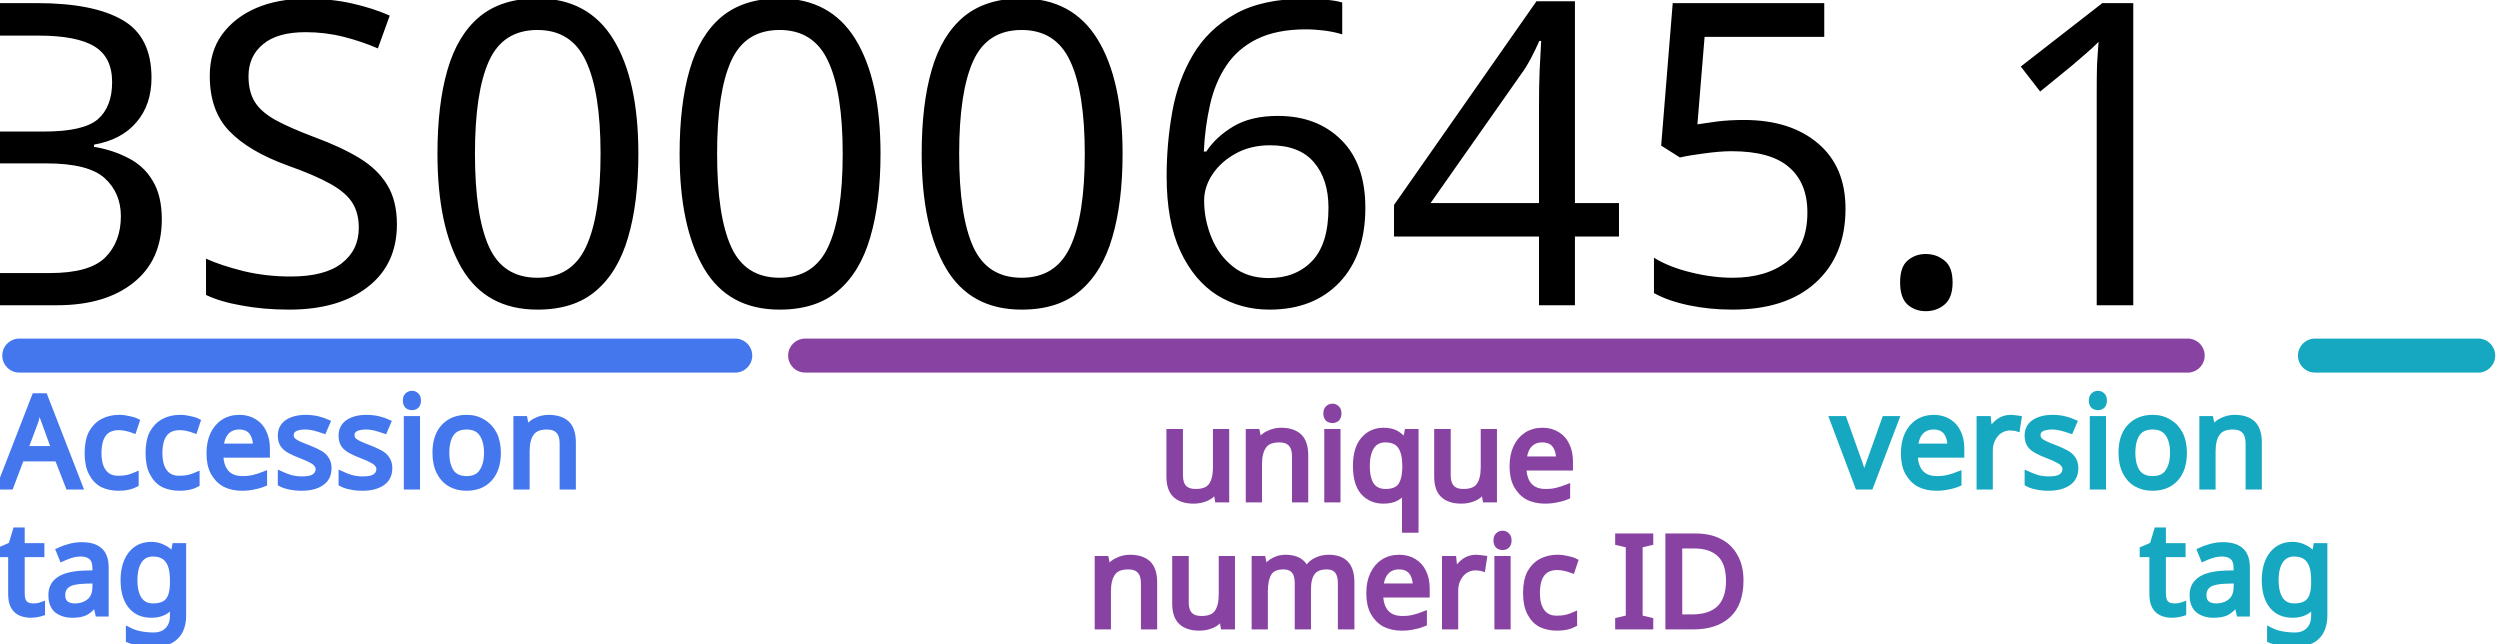
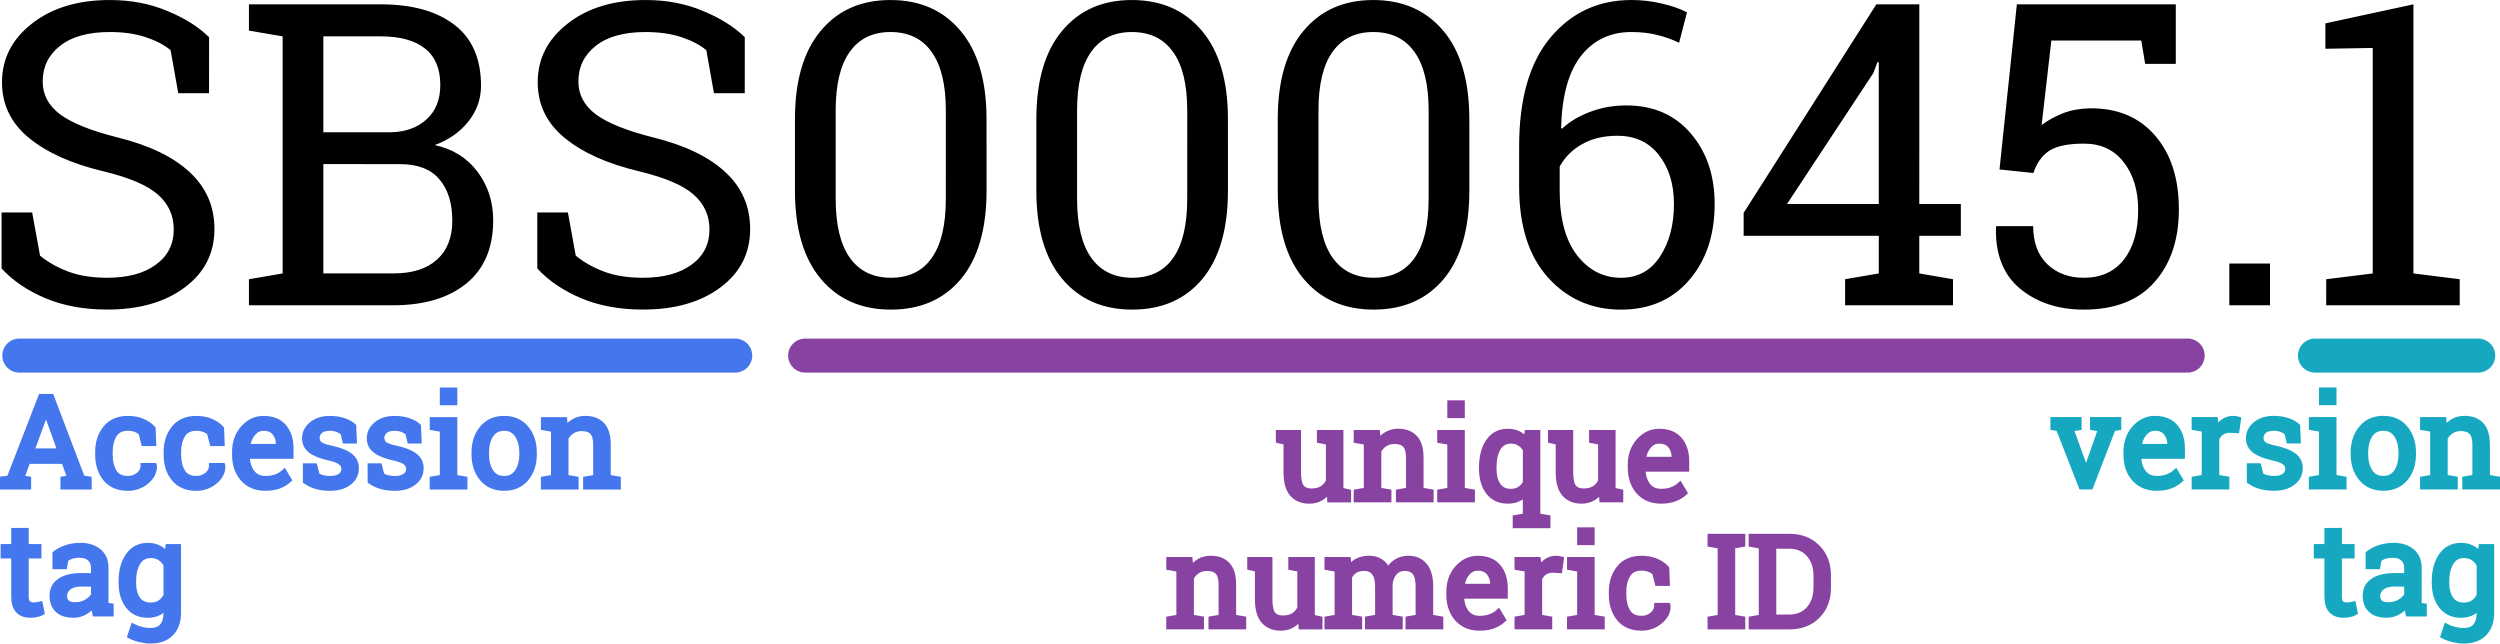
<svg xmlns="http://www.w3.org/2000/svg" width="125.021mm" height="32.184mm" viewBox="0 0 125.021 32.184" version="1.1" id="svg1">
  <defs id="defs1" />
  <g id="layer1" transform="translate(-45.50614,-84.31711)">
-     <text xml:space="preserve" style="font-size:21.167px;line-height:1.45;font-family:sans-serif;-inkscape-font-specification:'sans-serif, Normal';text-align:center;text-anchor:middle;stroke-width:0.265" x="106.82" y="99.582" id="text1">
-       <tspan id="tspan1" style="font-style:normal;font-variant:normal;font-weight:normal;font-stretch:normal;font-size:21.167px;font-family:'Roboto Slab';-inkscape-font-specification:'Roboto Slab, Normal';font-variant-ligatures:normal;font-variant-caps:normal;font-variant-numeric:normal;font-variant-east-asian:normal;stroke-width:0.265" x="106.82" y="99.582">SBS000645.1</tspan>
-     </text>
+     <path style="font-size:21.167px;line-height:1.45;font-family:'Roboto Slab';-inkscape-font-specification:'Roboto Slab, Normal';text-align:center;text-anchor:middle;stroke-width:0.265" d="m 55.96,88.978 h -1.54 l -0.382,-2.15 q -0.465,-0.393 -1.24,-0.651 -0.775,-0.258 -1.798,-0.258 -1.623,0 -2.491,0.692 -0.868,0.682 -0.868,1.788 0,0.982 0.879,1.643 0.889,0.651 2.863,1.147 2.377,0.589 3.607,1.736 1.24,1.147 1.24,2.842 0,1.819 -1.488,2.925 -1.478,1.106 -3.876,1.106 -1.736,0 -3.09,-0.568 -1.344,-0.568 -2.191,-1.488 v -2.801 h 1.53 l 0.393,2.16 q 0.589,0.486 1.406,0.796 0.816,0.31 1.953,0.31 1.54,0 2.429,-0.651 0.899,-0.651 0.899,-1.767 0,-1.034 -0.775,-1.726 -0.775,-0.703 -2.739,-1.178 -2.387,-0.568 -3.731,-1.674 -1.344,-1.106 -1.344,-2.78 0,-1.767 1.499,-2.935 1.499,-1.178 3.896,-1.178 1.581,0 2.873,0.548 1.302,0.537 2.088,1.313 z m 8.589,-4.444 q 2.356,0 3.679,1.023 1.333,1.013 1.333,3.049 0,1.003 -0.641,1.798 -0.63,0.785 -1.674,1.168 1.354,0.289 2.139,1.333 0.785,1.044 0.785,2.429 0,2.067 -1.344,3.163 -1.344,1.085 -3.638,1.085 H 57.955 v -1.302 l 1.685,-0.289 V 86.136 L 57.955,85.847 v -1.313 h 1.685 z M 61.676,92.523 v 5.467 h 3.514 q 1.395,0 2.16,-0.682 0.775,-0.692 0.775,-1.953 0,-1.323 -0.651,-2.077 -0.641,-0.754 -1.974,-0.754 z m 0,-1.592 h 3.4 q 1.096,-0.031 1.767,-0.651 0.682,-0.62 0.682,-1.716 0,-1.22 -0.765,-1.819 -0.765,-0.61 -2.212,-0.61 H 61.676 Z m 21.074,-1.953 h -1.54 l -0.382,-2.15 q -0.465,-0.393 -1.24,-0.651 -0.775,-0.258 -1.798,-0.258 -1.623,0 -2.491,0.692 -0.868,0.682 -0.868,1.788 0,0.982 0.879,1.643 0.889,0.651 2.863,1.147 2.377,0.589 3.607,1.736 1.24,1.147 1.24,2.842 0,1.819 -1.488,2.925 -1.478,1.106 -3.876,1.106 -1.736,0 -3.09,-0.568 -1.344,-0.568 -2.191,-1.488 v -2.801 h 1.53 l 0.393,2.16 q 0.589,0.486 1.406,0.796 0.816,0.31 1.953,0.31 1.54,0 2.429,-0.651 0.899,-0.651 0.899,-1.767 0,-1.034 -0.775,-1.726 -0.775,-0.703 -2.739,-1.178 -2.387,-0.568 -3.731,-1.674 -1.344,-1.106 -1.344,-2.78 0,-1.767 1.499,-2.935 1.499,-1.178 3.896,-1.178 1.581,0 2.873,0.548 1.302,0.537 2.088,1.313 z m 12.092,4.868 q 0,2.884 -1.282,4.424 -1.282,1.53 -3.504,1.53 -2.212,0 -3.504,-1.54 -1.292,-1.54 -1.292,-4.413 v -3.566 q 0,-2.873 1.282,-4.413 1.282,-1.55 3.493,-1.55 2.222,0 3.514,1.55 1.292,1.54 1.292,4.413 z m -2.036,-4 q 0,-1.953 -0.713,-2.935 -0.703,-0.992 -2.057,-0.992 -1.333,0 -2.036,0.992 -0.703,0.982 -0.703,2.935 v 4.413 q 0,1.953 0.713,2.956 0.713,0.992 2.046,0.992 1.354,0 2.046,-0.992 0.703,-0.992 0.703,-2.956 z m 14.108,4 q 0,2.884 -1.282,4.424 -1.282,1.53 -3.504,1.53 -2.212,0 -3.504,-1.54 -1.292,-1.54 -1.292,-4.413 v -3.566 q 0,-2.873 1.282,-4.413 1.282,-1.55 3.493,-1.55 2.222,0 3.514,1.55 1.292,1.54 1.292,4.413 z m -2.036,-4 q 0,-1.953 -0.713,-2.935 -0.703,-0.992 -2.057,-0.992 -1.333,0 -2.036,0.992 -0.703,0.982 -0.703,2.935 v 4.413 q 0,1.953 0.713,2.956 0.713,0.992 2.046,0.992 1.354,0 2.046,-0.992 0.703,-0.992 0.703,-2.956 z m 14.108,4 q 0,2.884 -1.282,4.424 -1.282,1.53 -3.504,1.53 -2.212,0 -3.504,-1.54 -1.292,-1.54 -1.292,-4.413 v -3.566 q 0,-2.873 1.282,-4.413 1.282,-1.55 3.493,-1.55 2.222,0 3.514,1.55 1.292,1.54 1.292,4.413 z m -2.036,-4 q 0,-1.953 -0.713,-2.935 -0.703,-0.992 -2.057,-0.992 -1.333,0 -2.036,0.992 -0.703,0.982 -0.703,2.935 v 4.413 q 0,1.953 0.713,2.956 0.713,0.992 2.046,0.992 1.354,0 2.046,-0.992 0.703,-0.992 0.703,-2.956 z m 10.139,-5.529 q 0.765,0 1.519,0.176 0.765,0.176 1.261,0.444 l -0.393,1.519 q -0.486,-0.238 -1.065,-0.382 -0.579,-0.155 -1.323,-0.155 -1.581,0 -2.522,1.199 -0.93,1.189 -0.992,3.597 l 0.041,0.041 q 0.579,-0.537 1.416,-0.847 0.837,-0.32 1.809,-0.32 2.015,0 3.214,1.395 1.199,1.395 1.199,3.535 0,2.336 -1.282,3.814 -1.271,1.468 -3.4,1.468 -2.201,0 -3.648,-1.602 -1.447,-1.602 -1.447,-4.537 v -2.026 q 0,-3.576 1.571,-5.447 1.571,-1.871 4.041,-1.871 z m -0.692,6.79 q -1.044,0 -1.778,0.424 -0.734,0.413 -1.116,1.116 v 1.209 q 0,2.098 0.868,3.225 0.878,1.127 2.201,1.127 1.251,0 1.943,-1.054 0.703,-1.065 0.703,-2.636 0,-1.488 -0.754,-2.449 -0.744,-0.961 -2.067,-0.961 z m 15.09,3.411 h 2.077 v 1.592 h -2.077 v 1.881 l 1.685,0.289 v 1.302 h -5.395 v -1.302 l 1.685,-0.289 V 96.11 h -6.759 v -1.147 l 6.635,-10.428 h 2.15 z m -6.615,0 h 4.589 v -7.08 l -0.062,-0.021 -0.207,0.548 z m 17.911,-7.007 -0.196,-1.168 h -4.496 l -0.486,4.227 q 0.465,-0.351 1.044,-0.579 0.589,-0.238 1.354,-0.258 2.077,-0.021 3.266,1.354 1.199,1.375 1.199,3.7 0,2.263 -1.22,3.638 -1.209,1.375 -3.535,1.375 -1.912,0 -3.183,-1.044 -1.261,-1.044 -1.209,-3.07 l 0.021,-0.062 h 1.84 q 0,1.22 0.703,1.902 0.713,0.682 1.829,0.682 1.292,0 2.005,-0.91 0.713,-0.91 0.713,-2.491 0,-1.457 -0.723,-2.377 -0.713,-0.93 -1.984,-0.93 -1.199,0 -1.747,0.362 -0.537,0.362 -0.785,1.106 l -1.695,-0.176 0.868,-8.258 h 7.948 v 2.977 z m 6.243,12.072 h -2.036 V 97.495 h 2.036 z m 2.811,-1.302 2.325,-0.289 V 86.715 l -2.367,0.041 v -1.271 l 4.403,-0.951 v 13.457 l 2.315,0.289 v 1.302 H 161.835 Z" id="text1" aria-label="SBS000645.1" />
    <path style="fill:#8843a2;fill-opacity:1;stroke:#8843a2;stroke-width:1.7;stroke-linecap:round;stroke-linejoin:miter;stroke-dasharray:none;stroke-opacity:1" d="m 85.769,102.099 c 69.445,0 69.268,0 69.268,0" id="path1" />
    <path style="fill:#4477ed;fill-opacity:1;stroke:#4477ed;stroke-width:1.7;stroke-linecap:round;stroke-linejoin:miter;stroke-dasharray:none;stroke-opacity:1" d="m 46.47,102.099 c 35.963,0 35.871,0 35.871,0" id="path1-0" />
    <path style="fill:#17a8c1;fill-opacity:1;stroke:#17a8c1;stroke-width:1.7;stroke-linecap:round;stroke-linejoin:miter;stroke-dasharray:none;stroke-opacity:1" d="m 161.273,102.099 c 8.314,0 8.292,0 8.292,0" id="path1-4" />
-     <text xml:space="preserve" style="font-style:normal;font-variant:normal;font-weight:normal;font-stretch:normal;font-size:6.35px;line-height:1;font-family:'Roboto Slab';-inkscape-font-specification:'Roboto Slab, Normal';font-variant-ligatures:normal;font-variant-caps:normal;font-variant-numeric:normal;font-variant-east-asian:normal;text-align:center;text-anchor:middle;fill:#4477ed;fill-opacity:1;stroke:#4477ed;stroke-width:0.265;stroke-opacity:1" x="45.468" y="108.664" id="text2">
-       <tspan id="tspan2" style="font-style:normal;font-variant:normal;font-weight:normal;font-stretch:normal;font-size:6.35px;line-height:1;font-family:'Roboto Slab';-inkscape-font-specification:'Roboto Slab, Normal';font-variant-ligatures:normal;font-variant-caps:normal;font-variant-numeric:normal;font-variant-east-asian:normal;text-align:start;text-anchor:start;fill:#4477ed;fill-opacity:1;stroke:#4477ed;stroke-width:0.265;stroke-opacity:1" x="45.468" y="108.664">Accession</tspan>
-       <tspan style="font-style:normal;font-variant:normal;font-weight:normal;font-stretch:normal;font-size:6.35px;line-height:1;font-family:'Roboto Slab';-inkscape-font-specification:'Roboto Slab, Normal';font-variant-ligatures:normal;font-variant-caps:normal;font-variant-numeric:normal;font-variant-east-asian:normal;text-align:start;text-anchor:start;fill:#4477ed;fill-opacity:1;stroke:#4477ed;stroke-width:0.265;stroke-opacity:1" x="45.468" y="115.014" id="tspan6">tag</tspan>
-     </text>
-     <text xml:space="preserve" style="font-style:normal;font-variant:normal;font-weight:normal;font-stretch:normal;font-size:6.35px;line-height:1;font-family:'Roboto Slab';-inkscape-font-specification:'Roboto Slab, Normal';font-variant-ligatures:normal;font-variant-caps:normal;font-variant-numeric:normal;font-variant-east-asian:normal;text-align:center;text-anchor:middle;fill:#8843a2;fill-opacity:1;stroke:#8843a2;stroke-width:0.265;stroke-opacity:1" x="120.522" y="109.308" id="text3">
-       <tspan id="tspan3" style="font-style:normal;font-variant:normal;font-weight:normal;font-stretch:normal;font-size:6.35px;line-height:1;font-family:'Roboto Slab';-inkscape-font-specification:'Roboto Slab, Normal';font-variant-ligatures:normal;font-variant-caps:normal;font-variant-numeric:normal;font-variant-east-asian:normal;text-align:center;text-anchor:middle;fill:#8843a2;fill-opacity:1;stroke:#8843a2;stroke-width:0.265;stroke-opacity:1" x="120.522" y="109.308">unique </tspan>
-       <tspan style="font-style:normal;font-variant:normal;font-weight:normal;font-stretch:normal;font-size:6.35px;line-height:1;font-family:'Roboto Slab';-inkscape-font-specification:'Roboto Slab, Normal';font-variant-ligatures:normal;font-variant-caps:normal;font-variant-numeric:normal;font-variant-east-asian:normal;text-align:center;text-anchor:middle;fill:#8843a2;fill-opacity:1;stroke:#8843a2;stroke-width:0.265;stroke-opacity:1" x="120.522" y="115.658" id="tspan5">numeric ID</tspan>
-     </text>
-     <text xml:space="preserve" style="font-style:normal;font-variant:normal;font-weight:normal;font-stretch:normal;font-size:6.35px;line-height:1;font-family:'Roboto Slab';-inkscape-font-specification:'Roboto Slab, Normal';font-variant-ligatures:normal;font-variant-caps:normal;font-variant-numeric:normal;font-variant-east-asian:normal;text-align:center;text-anchor:middle;fill:#17a8c1;fill-opacity:1;stroke:#17a8c1;stroke-width:0.265;stroke-opacity:1" x="170.562" y="108.664" id="text4">
-       <tspan id="tspan4" style="font-style:normal;font-variant:normal;font-weight:normal;font-stretch:normal;font-size:6.35px;line-height:1;font-family:'Roboto Slab';-inkscape-font-specification:'Roboto Slab, Normal';font-variant-ligatures:normal;font-variant-caps:normal;font-variant-numeric:normal;font-variant-east-asian:normal;text-align:end;text-anchor:end;fill:#17a8c1;fill-opacity:1;stroke:#17a8c1;stroke-width:0.265;stroke-opacity:1" x="170.562" y="108.664">version</tspan>
-       <tspan style="font-style:normal;font-variant:normal;font-weight:normal;font-stretch:normal;font-size:6.35px;line-height:1;font-family:'Roboto Slab';-inkscape-font-specification:'Roboto Slab, Normal';font-variant-ligatures:normal;font-variant-caps:normal;font-variant-numeric:normal;font-variant-east-asian:normal;text-align:end;text-anchor:end;fill:#17a8c1;fill-opacity:1;stroke:#17a8c1;stroke-width:0.265;stroke-opacity:1" x="170.562" y="115.014" id="tspan7">tag</tspan>
-     </text>
+     <g id="text2" style="font-size:6.35px;line-height:1;font-family:'Roboto Slab';-inkscape-font-specification:'Roboto Slab, Normal';text-align:center;text-anchor:middle;fill:#4477ed;stroke:#4477ed;stroke-width:0.265" aria-label="Accession&#10;tag">
+       <path style="text-align:start;text-anchor:start" d="m 45.638,108.273 0.335,-0.046 1.578,-4.077 h 0.524 l 1.55,4.077 0.332,0.046 v 0.391 h -1.296 v -0.391 l 0.341,-0.059 -0.298,-0.831 h -1.808 l -0.307,0.831 0.341,0.059 v 0.391 h -1.293 z m 1.448,-1.401 h 1.432 l -0.701,-1.938 h -0.019 z m 4.815,1.38 q 0.304,0 0.533,-0.186 0.233,-0.189 0.233,-0.462 h 0.549 l 0.006,0.019 q 0.015,0.434 -0.388,0.772 -0.4,0.335 -0.933,0.335 -0.732,0 -1.119,-0.477 -0.384,-0.477 -0.384,-1.2 v -0.13 q 0,-0.716 0.388,-1.194 0.388,-0.481 1.116,-0.481 0.403,0 0.722,0.133 0.322,0.133 0.533,0.366 l 0.028,0.744 h -0.487 l -0.133,-0.527 q -0.109,-0.105 -0.279,-0.171 -0.171,-0.065 -0.384,-0.065 -0.481,0 -0.688,0.347 -0.205,0.344 -0.205,0.846 v 0.13 q 0,0.515 0.205,0.859 0.205,0.341 0.688,0.341 z m 3.423,0 q 0.304,0 0.533,-0.186 0.233,-0.189 0.233,-0.462 h 0.549 l 0.006,0.019 q 0.015,0.434 -0.388,0.772 -0.4,0.335 -0.933,0.335 -0.732,0 -1.119,-0.477 -0.384,-0.477 -0.384,-1.2 v -0.13 q 0,-0.716 0.388,-1.194 0.388,-0.481 1.116,-0.481 0.403,0 0.722,0.133 0.322,0.133 0.533,0.366 l 0.028,0.744 h -0.487 l -0.133,-0.527 q -0.109,-0.105 -0.279,-0.171 -0.171,-0.065 -0.384,-0.065 -0.481,0 -0.688,0.347 -0.205,0.344 -0.205,0.846 v 0.13 q 0,0.515 0.205,0.859 0.205,0.341 0.688,0.341 z m 3.448,0.477 q -0.701,0 -1.116,-0.465 -0.412,-0.468 -0.412,-1.212 v -0.136 q 0,-0.716 0.425,-1.191 0.428,-0.477 1.011,-0.477 0.676,0 1.023,0.409 0.35,0.409 0.35,1.091 v 0.381 h -2.177 l -0.009,0.015 q 0.009,0.484 0.245,0.797 0.236,0.31 0.66,0.31 0.31,0 0.543,-0.087 0.236,-0.09 0.406,-0.245 l 0.239,0.397 q -0.18,0.174 -0.477,0.295 -0.295,0.118 -0.71,0.118 z m -0.093,-3.001 q -0.307,0 -0.524,0.26 -0.217,0.257 -0.267,0.648 l 0.006,0.015 h 1.547 v -0.081 q 0,-0.36 -0.192,-0.602 -0.192,-0.242 -0.571,-0.242 z m 4.542,0.636 h -0.459 l -0.099,-0.403 q -0.112,-0.105 -0.282,-0.167 -0.167,-0.065 -0.381,-0.065 -0.326,0 -0.484,0.143 -0.158,0.143 -0.158,0.344 0,0.198 0.14,0.313 0.14,0.115 0.567,0.205 0.636,0.136 0.946,0.372 0.31,0.233 0.31,0.626 0,0.446 -0.363,0.722 -0.36,0.276 -0.943,0.276 -0.381,0 -0.685,-0.087 -0.304,-0.09 -0.543,-0.257 l -0.003,-0.766 h 0.459 l 0.115,0.45 q 0.105,0.096 0.285,0.14 0.183,0.043 0.372,0.043 0.326,0 0.508,-0.13 0.186,-0.133 0.186,-0.347 0,-0.202 -0.155,-0.332 -0.152,-0.13 -0.58,-0.226 -0.611,-0.133 -0.921,-0.363 -0.31,-0.229 -0.31,-0.62 0,-0.409 0.347,-0.698 0.35,-0.288 0.908,-0.288 0.381,0 0.685,0.099 0.304,0.099 0.505,0.276 z m 3.237,0 H 66 l -0.099,-0.403 q -0.112,-0.105 -0.282,-0.167 -0.167,-0.065 -0.381,-0.065 -0.326,0 -0.484,0.143 -0.158,0.143 -0.158,0.344 0,0.198 0.14,0.313 0.14,0.115 0.567,0.205 0.636,0.136 0.946,0.372 0.31,0.233 0.31,0.626 0,0.446 -0.363,0.722 -0.36,0.276 -0.943,0.276 -0.381,0 -0.685,-0.087 -0.304,-0.09 -0.543,-0.257 l -0.003,-0.766 h 0.459 l 0.115,0.45 q 0.105,0.096 0.285,0.14 0.183,0.043 0.372,0.043 0.326,0 0.508,-0.13 0.186,-0.133 0.186,-0.347 0,-0.202 -0.155,-0.332 -0.152,-0.13 -0.58,-0.226 -0.611,-0.133 -0.921,-0.363 -0.31,-0.229 -0.31,-0.62 0,-0.409 0.347,-0.698 0.35,-0.288 0.908,-0.288 0.381,0 0.685,0.099 0.304,0.099 0.505,0.276 z m 0.67,1.91 0.505,-0.087 v -2.397 l -0.505,-0.087 v -0.394 h 1.116 v 2.877 l 0.505,0.087 v 0.391 h -1.622 z m 1.116,-3.823 h -0.611 v -0.623 h 0.611 z m 0.974,2.505 q 0,-0.744 0.403,-1.225 0.403,-0.484 1.095,-0.484 0.695,0 1.098,0.481 0.406,0.481 0.406,1.228 v 0.068 q 0,0.75 -0.403,1.228 -0.403,0.477 -1.095,0.477 -0.698,0 -1.101,-0.477 -0.403,-0.481 -0.403,-1.228 z m 0.611,0.068 q 0,0.533 0.223,0.881 0.226,0.347 0.67,0.347 0.434,0 0.66,-0.347 0.226,-0.347 0.226,-0.881 v -0.068 q 0,-0.527 -0.226,-0.877 -0.226,-0.35 -0.667,-0.35 -0.44,0 -0.664,0.35 -0.223,0.35 -0.223,0.877 z m 2.859,1.25 0.505,-0.087 v -2.397 l -0.505,-0.087 v -0.394 h 1.051 l 0.043,0.499 q 0.167,-0.267 0.419,-0.412 0.254,-0.149 0.577,-0.149 0.543,0 0.84,0.319 0.298,0.316 0.298,0.98 v 1.64 l 0.505,0.087 v 0.391 h -1.622 v -0.391 l 0.505,-0.087 v -1.628 q 0,-0.443 -0.177,-0.629 -0.174,-0.186 -0.533,-0.186 -0.264,0 -0.468,0.127 -0.202,0.127 -0.322,0.347 v 1.969 l 0.505,0.087 v 0.391 h -1.622 z" id="path2" />
+       <path style="text-align:start;text-anchor:start" d="m 46.81,110.849 v 0.809 h 0.636 v 0.453 h -0.636 v 2.037 q 0,0.236 0.096,0.332 0.099,0.096 0.26,0.096 0.081,0 0.18,-0.012 0.102,-0.015 0.171,-0.031 l 0.084,0.419 q -0.087,0.056 -0.254,0.09 -0.167,0.037 -0.335,0.037 -0.372,0 -0.592,-0.223 -0.22,-0.226 -0.22,-0.707 v -2.037 h -0.53 v -0.453 h 0.53 v -0.809 z m 3.448,4.164 q -0.028,-0.136 -0.043,-0.245 -0.015,-0.109 -0.022,-0.217 -0.177,0.226 -0.443,0.378 -0.264,0.149 -0.564,0.149 -0.524,0 -0.797,-0.254 -0.273,-0.257 -0.273,-0.722 0,-0.477 0.384,-0.735 0.388,-0.26 1.06,-0.26 h 0.629 v -0.391 q 0,-0.295 -0.186,-0.465 -0.186,-0.174 -0.518,-0.174 -0.229,0 -0.406,0.059 -0.174,0.059 -0.282,0.161 l -0.065,0.353 h -0.471 v -0.651 q 0.229,-0.183 0.555,-0.291 0.326,-0.112 0.707,-0.112 0.571,0 0.924,0.291 0.353,0.291 0.353,0.834 v 1.615 q 0,0.065 0,0.127 0.003,0.062 0.009,0.124 l 0.248,0.034 v 0.391 z m -0.983,-0.446 q 0.304,0 0.555,-0.146 0.251,-0.146 0.36,-0.35 v -0.552 h -0.651 q -0.375,0 -0.595,0.174 -0.217,0.174 -0.217,0.422 0,0.22 0.136,0.338 0.136,0.115 0.412,0.115 z m 2.294,-1.169 q 0,-0.809 0.353,-1.305 0.353,-0.496 0.977,-0.496 0.316,0 0.555,0.124 0.239,0.124 0.4,0.36 l 0.056,-0.422 h 0.515 v 3.311 q 0,0.651 -0.363,1.023 -0.363,0.375 -1.032,0.375 -0.242,0 -0.524,-0.068 -0.282,-0.065 -0.496,-0.18 l 0.158,-0.474 q 0.171,0.09 0.403,0.149 0.233,0.059 0.453,0.059 0.409,0 0.598,-0.229 0.192,-0.229 0.192,-0.654 v -0.319 q -0.164,0.211 -0.394,0.319 -0.229,0.109 -0.527,0.109 -0.617,0 -0.97,-0.446 -0.353,-0.446 -0.353,-1.169 z m 0.611,0.065 q 0,0.505 0.214,0.812 0.214,0.307 0.651,0.307 0.276,0 0.462,-0.124 0.186,-0.127 0.307,-0.357 v -1.544 q -0.118,-0.214 -0.307,-0.338 -0.189,-0.127 -0.456,-0.127 -0.437,0 -0.654,0.366 -0.217,0.366 -0.217,0.939 z" id="path3" />
+     </g>
+     <g id="text3" style="font-size:6.35px;line-height:1;font-family:'Roboto Slab';-inkscape-font-specification:'Roboto Slab, Normal';text-align:center;text-anchor:middle;fill:#8843a2;stroke:#8843a2;stroke-width:0.265" aria-label="unique &#10;numeric ID">
+       <path d="m 111.968,108.812 q -0.158,0.27 -0.409,0.415 -0.248,0.146 -0.574,0.146 -0.546,0 -0.853,-0.35 -0.307,-0.35 -0.307,-1.091 v -1.498 l -0.384,-0.087 v -0.394 h 0.384 0.611 v 1.984 q 0,0.536 0.158,0.738 0.158,0.202 0.493,0.202 0.326,0 0.536,-0.13 0.214,-0.133 0.322,-0.375 v -1.938 l -0.45,-0.087 v -0.394 h 0.45 0.611 v 2.877 l 0.384,0.087 v 0.391 h -0.933 z m 1.367,0.105 0.505,-0.087 v -2.397 l -0.505,-0.087 v -0.394 h 1.051 l 0.043,0.499 q 0.167,-0.267 0.419,-0.412 0.254,-0.149 0.577,-0.149 0.543,0 0.84,0.319 0.298,0.316 0.298,0.98 v 1.64 l 0.505,0.087 v 0.391 h -1.622 v -0.391 l 0.505,-0.087 v -1.628 q 0,-0.443 -0.177,-0.629 -0.174,-0.186 -0.533,-0.186 -0.264,0 -0.468,0.127 -0.202,0.127 -0.322,0.347 v 1.969 l 0.505,0.087 v 0.391 h -1.622 z m 4.176,0 0.505,-0.087 v -2.397 l -0.505,-0.087 v -0.394 h 1.116 v 2.877 l 0.505,0.087 v 0.391 h -1.622 z m 1.116,-3.823 h -0.611 v -0.623 h 0.611 z m 0.974,2.598 q 0,-0.809 0.344,-1.305 0.347,-0.496 0.967,-0.496 0.295,0 0.524,0.112 0.229,0.109 0.391,0.319 l 0.05,-0.369 h 0.527 v 4.164 l 0.505,0.087 v 0.394 h -1.622 v -0.394 l 0.505,-0.087 v -1.126 q -0.161,0.189 -0.384,0.285 -0.22,0.096 -0.502,0.096 -0.614,0 -0.961,-0.443 -0.344,-0.446 -0.344,-1.172 z m 0.611,0.065 q 0,0.508 0.208,0.825 0.208,0.313 0.642,0.313 0.254,0 0.431,-0.112 0.18,-0.112 0.301,-0.316 v -1.684 q -0.121,-0.189 -0.301,-0.301 -0.18,-0.112 -0.425,-0.112 -0.437,0 -0.648,0.372 -0.208,0.369 -0.208,0.949 z m 5.367,1.054 q -0.158,0.27 -0.409,0.415 -0.248,0.146 -0.574,0.146 -0.546,0 -0.853,-0.35 -0.307,-0.35 -0.307,-1.091 v -1.498 l -0.384,-0.087 v -0.394 h 0.384 0.611 v 1.984 q 0,0.536 0.158,0.738 0.158,0.202 0.493,0.202 0.326,0 0.536,-0.13 0.214,-0.133 0.322,-0.375 v -1.938 l -0.45,-0.087 v -0.394 h 0.45 0.611 v 2.877 l 0.384,0.087 v 0.391 h -0.933 z m 2.989,0.561 q -0.701,0 -1.116,-0.465 -0.412,-0.468 -0.412,-1.212 v -0.136 q 0,-0.716 0.425,-1.191 0.428,-0.477 1.011,-0.477 0.676,0 1.023,0.409 0.35,0.409 0.35,1.091 v 0.381 h -2.177 l -0.009,0.015 q 0.009,0.484 0.245,0.797 0.236,0.31 0.66,0.31 0.31,0 0.543,-0.087 0.236,-0.09 0.406,-0.245 l 0.239,0.397 q -0.18,0.174 -0.477,0.295 -0.295,0.118 -0.71,0.118 z m -0.093,-3.001 q -0.307,0 -0.524,0.26 -0.217,0.257 -0.267,0.648 l 0.006,0.015 h 1.547 v -0.081 q 0,-0.36 -0.192,-0.602 -0.192,-0.242 -0.571,-0.242 z" id="path4" />
+       <path d="m 103.962,115.268 0.505,-0.087 v -2.397 l -0.505,-0.087 v -0.394 h 1.051 l 0.043,0.499 q 0.167,-0.267 0.419,-0.412 0.254,-0.149 0.577,-0.149 0.543,0 0.84,0.319 0.298,0.316 0.298,0.98 v 1.64 l 0.505,0.087 v 0.391 h -1.622 v -0.391 l 0.505,-0.087 v -1.628 q 0,-0.443 -0.177,-0.629 -0.174,-0.186 -0.533,-0.186 -0.264,0 -0.468,0.127 -0.202,0.127 -0.322,0.347 v 1.969 l 0.505,0.087 v 0.391 h -1.622 z m 6.576,-0.105 q -0.158,0.27 -0.409,0.415 -0.248,0.146 -0.574,0.146 -0.546,0 -0.853,-0.35 -0.307,-0.35 -0.307,-1.091 v -1.498 l -0.384,-0.087 v -0.394 h 0.384 0.611 v 1.984 q 0,0.536 0.158,0.738 0.158,0.202 0.493,0.202 0.326,0 0.536,-0.13 0.214,-0.133 0.322,-0.375 v -1.938 l -0.45,-0.087 v -0.394 h 0.45 0.611 v 2.877 l 0.384,0.087 v 0.391 h -0.933 z m 1.336,0.105 0.505,-0.087 v -2.397 l -0.505,-0.087 v -0.394 h 1.054 l 0.04,0.437 q 0.161,-0.239 0.415,-0.369 0.254,-0.13 0.589,-0.13 0.335,0 0.574,0.155 0.242,0.155 0.363,0.465 0.158,-0.285 0.419,-0.453 0.26,-0.167 0.608,-0.167 0.515,0 0.812,0.353 0.298,0.35 0.298,1.057 v 1.529 l 0.505,0.087 v 0.391 h -1.625 v -0.391 l 0.505,-0.087 v -1.535 q 0,-0.496 -0.171,-0.701 -0.171,-0.208 -0.505,-0.208 -0.319,0 -0.515,0.226 -0.192,0.223 -0.223,0.564 v 1.653 l 0.505,0.087 v 0.391 h -1.622 v -0.391 l 0.505,-0.087 v -1.535 q 0,-0.471 -0.177,-0.688 -0.174,-0.22 -0.505,-0.22 -0.279,0 -0.459,0.115 -0.18,0.115 -0.276,0.322 v 2.006 l 0.505,0.087 v 0.391 h -1.622 z m 7.621,0.456 q -0.701,0 -1.116,-0.465 -0.412,-0.468 -0.412,-1.212 v -0.136 q 0,-0.716 0.425,-1.191 0.428,-0.477 1.011,-0.477 0.676,0 1.023,0.409 0.35,0.409 0.35,1.091 v 0.381 h -2.177 l -0.009,0.015 q 0.009,0.484 0.245,0.797 0.236,0.31 0.66,0.31 0.31,0 0.543,-0.087 0.236,-0.09 0.406,-0.245 l 0.239,0.397 q -0.18,0.174 -0.477,0.295 -0.295,0.118 -0.71,0.118 z m -0.093,-3.001 q -0.307,0 -0.524,0.26 -0.217,0.257 -0.267,0.648 l 0.006,0.015 h 1.547 v -0.081 q 0,-0.36 -0.192,-0.602 -0.192,-0.242 -0.571,-0.242 z m 1.975,-0.025 v -0.394 h 1.051 l 0.059,0.487 q 0.143,-0.257 0.35,-0.403 0.211,-0.146 0.481,-0.146 0.071,0 0.146,0.012 0.077,0.009 0.118,0.022 l -0.081,0.567 -0.347,-0.019 q -0.242,0 -0.406,0.115 -0.164,0.112 -0.254,0.316 v 1.925 l 0.505,0.087 v 0.391 h -1.622 v -0.391 l 0.505,-0.087 v -2.397 z m 2.626,2.57 0.505,-0.087 v -2.397 l -0.505,-0.087 v -0.394 h 1.116 v 2.877 l 0.505,0.087 v 0.391 h -1.622 z m 1.116,-3.823 h -0.611 v -0.623 h 0.611 z m 2.477,3.801 q 0.304,0 0.533,-0.186 0.233,-0.189 0.233,-0.462 h 0.549 l 0.006,0.019 q 0.015,0.434 -0.388,0.772 -0.4,0.335 -0.933,0.335 -0.732,0 -1.119,-0.477 -0.384,-0.477 -0.384,-1.2 v -0.13 q 0,-0.716 0.388,-1.194 0.388,-0.481 1.116,-0.481 0.403,0 0.722,0.133 0.322,0.133 0.533,0.366 l 0.028,0.744 h -0.487 l -0.133,-0.527 q -0.109,-0.105 -0.279,-0.171 -0.171,-0.065 -0.384,-0.065 -0.481,0 -0.688,0.347 -0.205,0.344 -0.205,0.846 v 0.13 q 0,0.515 0.205,0.859 0.205,0.341 0.688,0.341 z m 3.435,-3.708 V 111.144 h 1.622 v 0.394 l -0.505,0.087 v 3.556 l 0.505,0.087 v 0.391 h -1.622 v -0.391 l 0.505,-0.087 v -3.556 z m 3.947,-0.394 q 0.884,0 1.42,0.546 0.539,0.543 0.539,1.405 v 0.617 q 0,0.865 -0.539,1.408 -0.536,0.54 -1.42,0.54 h -1.891 v -0.391 l 0.505,-0.087 v -3.556 l -0.505,-0.087 V 111.144 h 0.505 z m -0.775,0.481 v 3.556 h 0.775 q 0.626,0 0.986,-0.412 0.363,-0.412 0.363,-1.057 v -0.623 q 0,-0.639 -0.363,-1.051 -0.36,-0.412 -0.986,-0.412 z" id="path5" />
+     </g>
+     <g id="text4" style="font-size:6.35px;line-height:1;font-family:'Roboto Slab';-inkscape-font-specification:'Roboto Slab, Normal';text-align:center;text-anchor:middle;fill:#17a8c1;stroke:#17a8c1;stroke-width:0.265" aria-label="version&#10;tag">
+       <path style="text-align:end;text-anchor:end" d="m 149.472,105.702 -0.403,0.062 0.691,1.91 0.056,0.242 h 0.019 l 0.059,-0.242 0.67,-1.91 -0.406,-0.062 v -0.394 h 1.296 v 0.394 l -0.276,0.046 -1.126,2.915 h -0.462 l -1.138,-2.915 -0.276,-0.046 v -0.394 h 1.296 z m 3.885,3.026 q -0.701,0 -1.116,-0.465 -0.412,-0.468 -0.412,-1.212 v -0.136 q 0,-0.716 0.425,-1.191 0.428,-0.477 1.011,-0.477 0.676,0 1.023,0.409 0.35,0.409 0.35,1.091 v 0.381 h -2.177 l -0.009,0.015 q 0.009,0.484 0.245,0.797 0.236,0.31 0.66,0.31 0.31,0 0.543,-0.087 0.236,-0.09 0.406,-0.245 l 0.239,0.397 q -0.18,0.174 -0.477,0.295 -0.295,0.118 -0.71,0.118 z m -0.093,-3.001 q -0.307,0 -0.524,0.26 -0.217,0.257 -0.267,0.648 l 0.006,0.015 h 1.547 v -0.081 q 0,-0.36 -0.192,-0.602 -0.192,-0.242 -0.571,-0.242 z m 1.975,-0.025 v -0.394 h 1.051 l 0.059,0.487 q 0.143,-0.257 0.35,-0.403 0.211,-0.146 0.481,-0.146 0.071,0 0.146,0.012 0.077,0.009 0.118,0.022 l -0.081,0.567 -0.347,-0.019 q -0.242,0 -0.406,0.115 -0.164,0.112 -0.254,0.316 v 1.925 l 0.505,0.087 v 0.391 h -1.622 v -0.391 l 0.505,-0.087 v -2.397 z m 5.193,0.66 h -0.459 l -0.099,-0.403 q -0.112,-0.105 -0.282,-0.167 -0.167,-0.065 -0.381,-0.065 -0.326,0 -0.484,0.143 -0.158,0.143 -0.158,0.344 0,0.198 0.14,0.313 0.14,0.115 0.567,0.205 0.636,0.136 0.946,0.372 0.31,0.233 0.31,0.626 0,0.446 -0.363,0.722 -0.36,0.276 -0.943,0.276 -0.381,0 -0.685,-0.087 -0.304,-0.09 -0.543,-0.257 l -0.003,-0.766 h 0.459 l 0.115,0.45 q 0.105,0.096 0.285,0.14 0.183,0.043 0.372,0.043 0.326,0 0.508,-0.13 0.186,-0.133 0.186,-0.347 0,-0.202 -0.155,-0.332 -0.152,-0.13 -0.58,-0.226 -0.611,-0.133 -0.921,-0.363 -0.31,-0.229 -0.31,-0.62 0,-0.409 0.347,-0.698 0.35,-0.288 0.908,-0.288 0.381,0 0.685,0.099 0.304,0.099 0.505,0.276 z m 0.67,1.91 0.505,-0.087 v -2.397 l -0.505,-0.087 v -0.394 h 1.116 v 2.877 l 0.505,0.087 v 0.391 h -1.622 z m 1.116,-3.823 h -0.611 v -0.623 h 0.611 z m 0.974,2.505 q 0,-0.744 0.403,-1.225 0.403,-0.484 1.095,-0.484 0.695,0 1.098,0.481 0.406,0.481 0.406,1.228 v 0.068 q 0,0.75 -0.403,1.228 -0.403,0.477 -1.095,0.477 -0.698,0 -1.101,-0.477 -0.403,-0.481 -0.403,-1.228 z m 0.611,0.068 q 0,0.533 0.223,0.881 0.226,0.347 0.67,0.347 0.434,0 0.66,-0.347 0.226,-0.347 0.226,-0.881 v -0.068 q 0,-0.527 -0.226,-0.877 -0.226,-0.35 -0.667,-0.35 -0.44,0 -0.664,0.35 -0.223,0.35 -0.223,0.877 z m 2.859,1.25 0.505,-0.087 v -2.397 l -0.505,-0.087 v -0.394 h 1.051 l 0.043,0.499 q 0.167,-0.267 0.419,-0.412 0.254,-0.149 0.577,-0.149 0.543,0 0.84,0.319 0.298,0.316 0.298,0.98 v 1.64 l 0.505,0.087 v 0.391 h -1.622 v -0.391 l 0.505,-0.087 v -1.628 q 0,-0.443 -0.177,-0.629 -0.174,-0.186 -0.533,-0.186 -0.264,0 -0.468,0.127 -0.202,0.127 -0.322,0.347 v 1.969 l 0.505,0.087 v 0.391 h -1.622 z" id="path6" />
+       <path style="text-align:end;text-anchor:end" d="m 162.488,110.849 v 0.809 h 0.636 v 0.453 h -0.636 v 2.037 q 0,0.236 0.096,0.332 0.099,0.096 0.26,0.096 0.081,0 0.18,-0.012 0.102,-0.015 0.171,-0.031 l 0.084,0.419 q -0.087,0.056 -0.254,0.09 -0.167,0.037 -0.335,0.037 -0.372,0 -0.592,-0.223 -0.22,-0.226 -0.22,-0.707 v -2.037 h -0.53 v -0.453 h 0.53 v -0.809 z m 3.448,4.164 q -0.028,-0.136 -0.043,-0.245 -0.015,-0.109 -0.022,-0.217 -0.177,0.226 -0.443,0.378 -0.264,0.149 -0.564,0.149 -0.524,0 -0.797,-0.254 -0.273,-0.257 -0.273,-0.722 0,-0.477 0.384,-0.735 0.388,-0.26 1.06,-0.26 h 0.629 v -0.391 q 0,-0.295 -0.186,-0.465 -0.186,-0.174 -0.518,-0.174 -0.229,0 -0.406,0.059 -0.174,0.059 -0.282,0.161 l -0.065,0.353 h -0.471 v -0.651 q 0.229,-0.183 0.555,-0.291 0.326,-0.112 0.707,-0.112 0.571,0 0.924,0.291 0.353,0.291 0.353,0.834 v 1.615 q 0,0.065 0,0.127 0.003,0.062 0.009,0.124 l 0.248,0.034 v 0.391 z m -0.983,-0.446 q 0.304,0 0.555,-0.146 0.251,-0.146 0.36,-0.35 v -0.552 h -0.651 q -0.375,0 -0.595,0.174 -0.217,0.174 -0.217,0.422 0,0.22 0.136,0.338 0.136,0.115 0.412,0.115 z m 2.294,-1.169 q 0,-0.809 0.353,-1.305 0.353,-0.496 0.977,-0.496 0.316,0 0.555,0.124 0.239,0.124 0.4,0.36 l 0.056,-0.422 h 0.515 v 3.311 q 0,0.651 -0.363,1.023 -0.363,0.375 -1.032,0.375 -0.242,0 -0.524,-0.068 -0.282,-0.065 -0.496,-0.18 l 0.158,-0.474 q 0.171,0.09 0.403,0.149 0.233,0.059 0.453,0.059 0.409,0 0.598,-0.229 0.192,-0.229 0.192,-0.654 v -0.319 q -0.164,0.211 -0.394,0.319 -0.229,0.109 -0.527,0.109 -0.617,0 -0.97,-0.446 -0.353,-0.446 -0.353,-1.169 z m 0.611,0.065 q 0,0.505 0.214,0.812 0.214,0.307 0.651,0.307 0.276,0 0.462,-0.124 0.186,-0.127 0.307,-0.357 v -1.544 q -0.118,-0.214 -0.307,-0.338 -0.189,-0.127 -0.456,-0.127 -0.437,0 -0.654,0.366 -0.217,0.366 -0.217,0.939 z" id="path7" />
+     </g>
  </g>
</svg>
